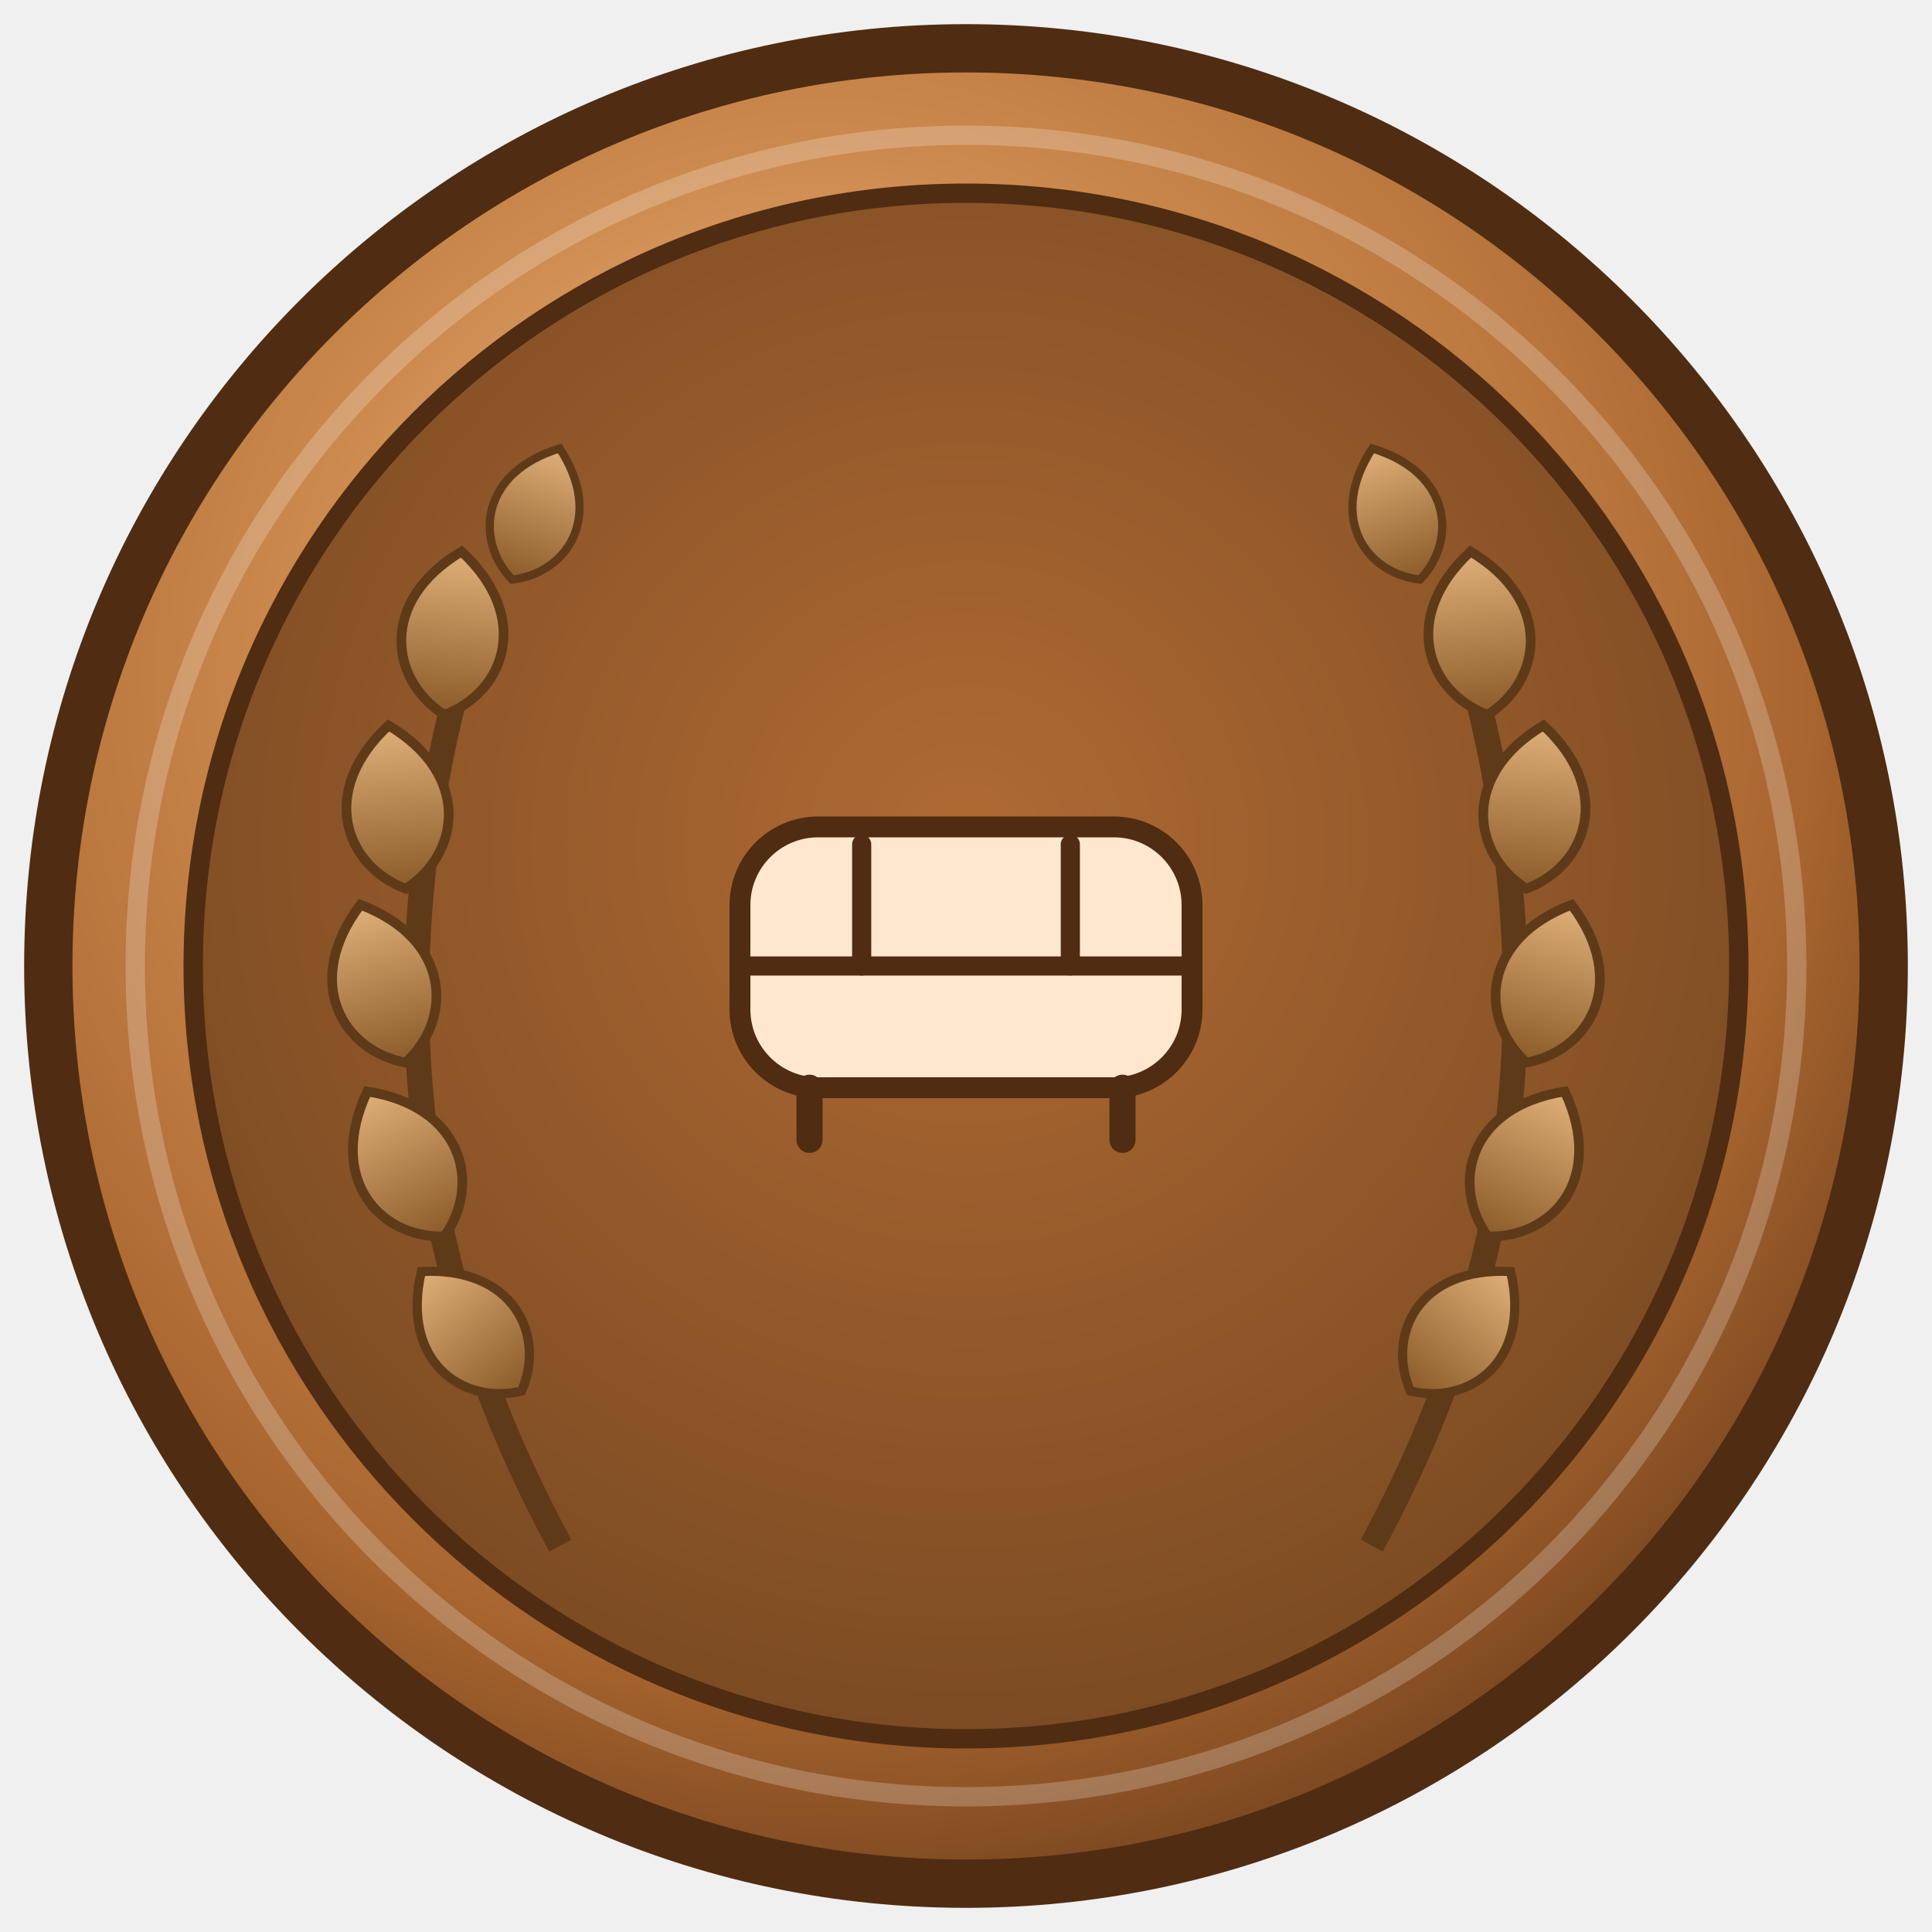
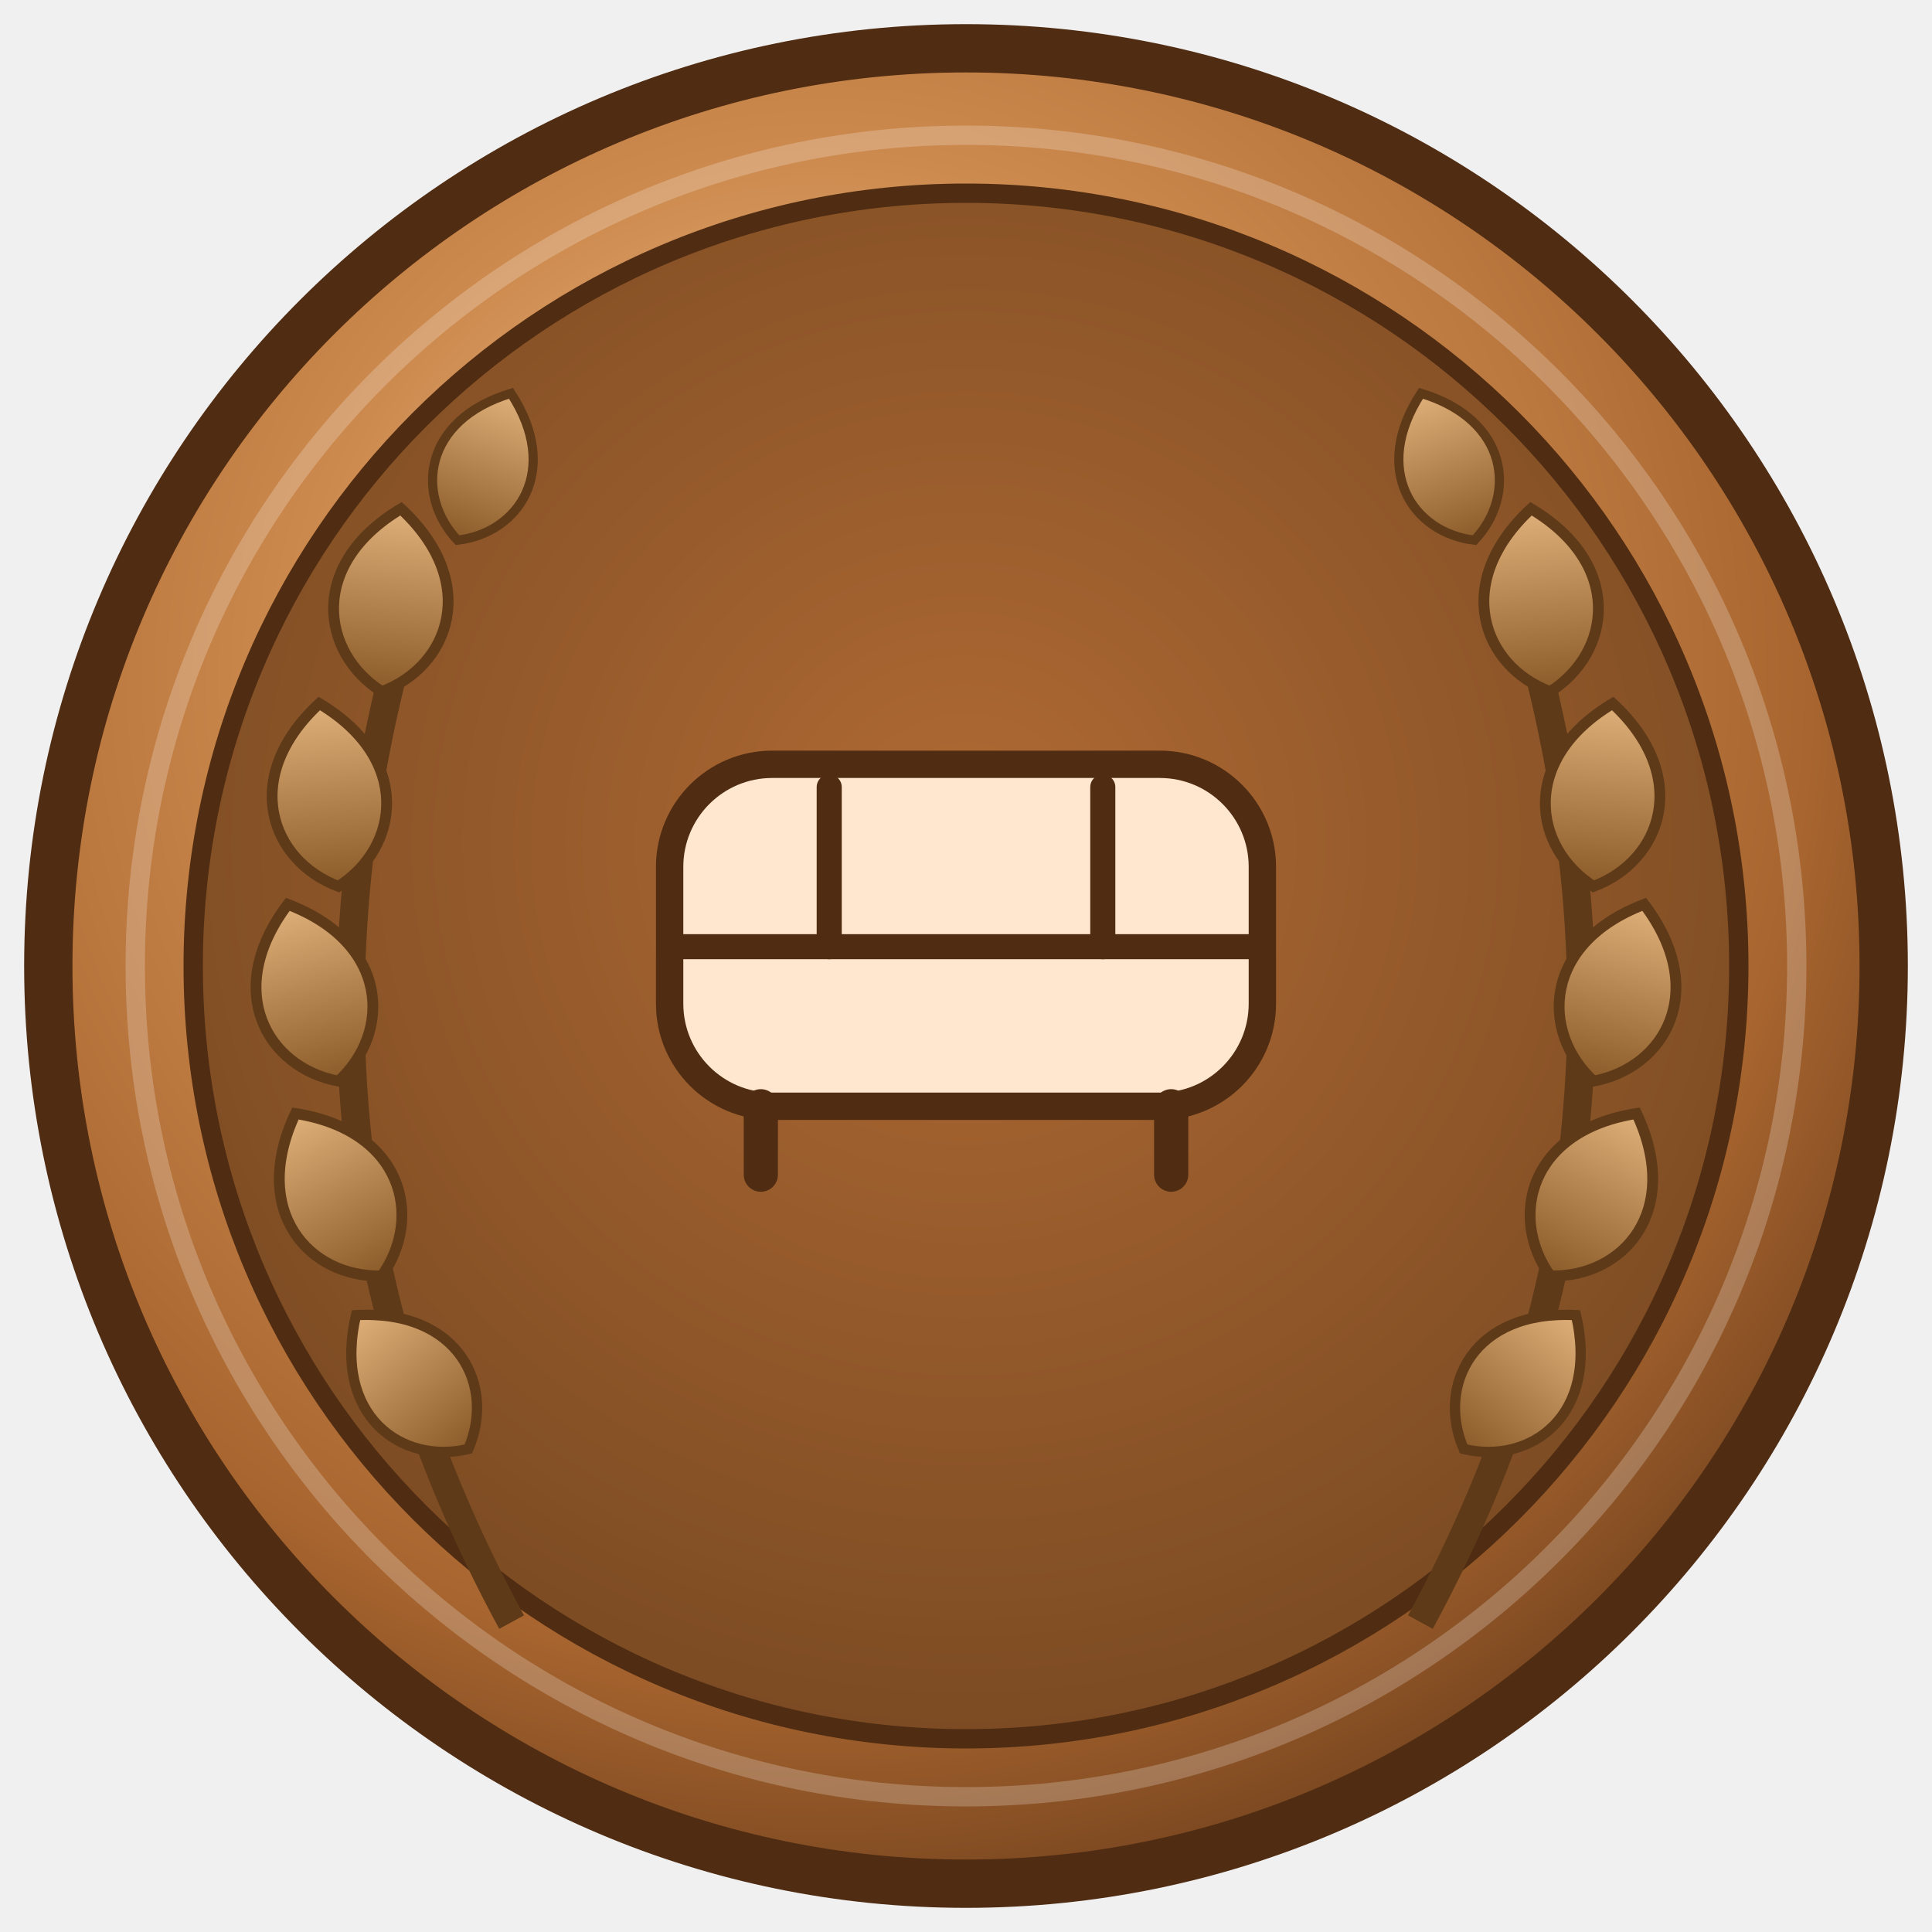
<svg xmlns="http://www.w3.org/2000/svg" viewBox="0 0 200 200" width="200" height="200" role="img" aria-label="Досягнення: Couch Forces (рівень: бронза)">
  <defs>
    <radialGradient id="metal" cx="42%" cy="34%" r="72%">
      <stop offset="0%" stop-color="#f0c9a0" />
      <stop offset="40%" stop-color="#cd8a4e" />
      <stop offset="76%" stop-color="#a8652f" />
      <stop offset="100%" stop-color="#6e3f1c" />
    </radialGradient>
    <radialGradient id="field" cx="50%" cy="42%" r="60%">
      <stop offset="0%" stop-color="#b06a34" />
      <stop offset="100%" stop-color="#7a4a22" />
    </radialGradient>
    <linearGradient id="leaf" x1="0" y1="0" x2="0" y2="1">
      <stop offset="0%" stop-color="#e0b07a" />
      <stop offset="100%" stop-color="#8a5a28" />
    </linearGradient>
    <path id="lf" d="M0,0 C 6,-3 8,-11 0,-17 C -8,-11 -6,-3 0,0 Z" />
  </defs>
  <circle cx="100" cy="100" r="95" fill="url(#metal)" />
  <circle cx="100" cy="100" r="95" fill="none" stroke="#4f2c12" stroke-width="5" />
  <circle cx="100" cy="100" r="86" fill="none" stroke="#ffffff" stroke-opacity="0.22" stroke-width="2" />
  <circle cx="100" cy="100" r="80" fill="url(#field)" stroke="#4f2c12" stroke-width="2" />
-   <g transform="translate(0 -6)">
+   <g transform="translate(100 94) scale(1.12) translate(-100 -100)">
    <g id="wreath-l" fill="url(#leaf)" stroke="#5e3a18" stroke-width="1">
      <path d="M58,166 Q 33,120 50,68" fill="none" stroke="#5e3a18" stroke-width="2.6" />
      <use href="#lf" transform="translate(54,150) rotate(-40) scale(0.95)" />
      <use href="#lf" transform="translate(46,134) rotate(-28)" />
      <use href="#lf" transform="translate(42,116) rotate(-16)" />
      <use href="#lf" transform="translate(42,98) rotate(-6)" />
      <use href="#lf" transform="translate(46,80) rotate(6)" />
      <use href="#lf" transform="translate(53,66) rotate(20) scale(0.85)" />
    </g>
    <use href="#wreath-l" transform="matrix(-1 0 0 1 200 0)" />
  </g>
-   <g transform="translate(100 100) scale(0.9) translate(-100 -100)">
+   <g transform="translate(100 98) scale(1.18) translate(-100 -100)">
    <rect x="74" y="84" width="52" height="30" rx="9" fill="#ffe7cf" stroke="#4f2c12" stroke-width="2.4" />
    <path d="M74,100 H126" fill="none" stroke="#4f2c12" stroke-width="2.2" stroke-linecap="round" />
    <path d="M88,86 V100 M112,86 V100" fill="none" stroke="#4f2c12" stroke-width="2.2" stroke-linecap="round" />
    <path d="M82,114 V120 M118,114 V120" fill="none" stroke="#4f2c12" stroke-width="3" stroke-linecap="round" />
  </g>
</svg>
